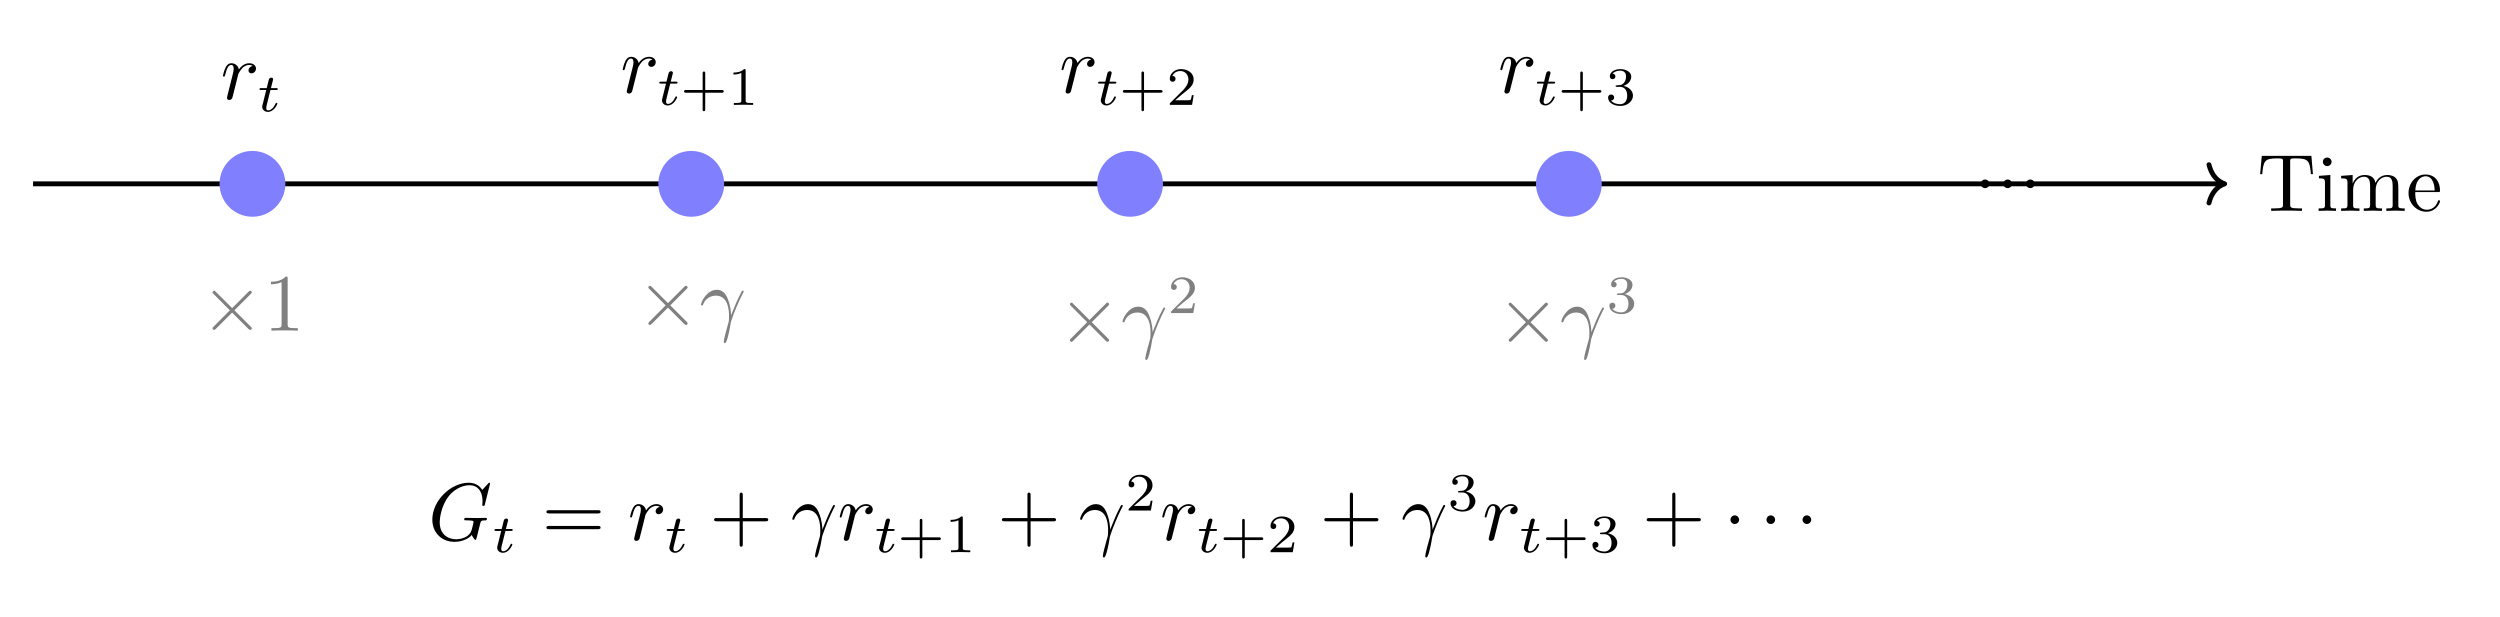
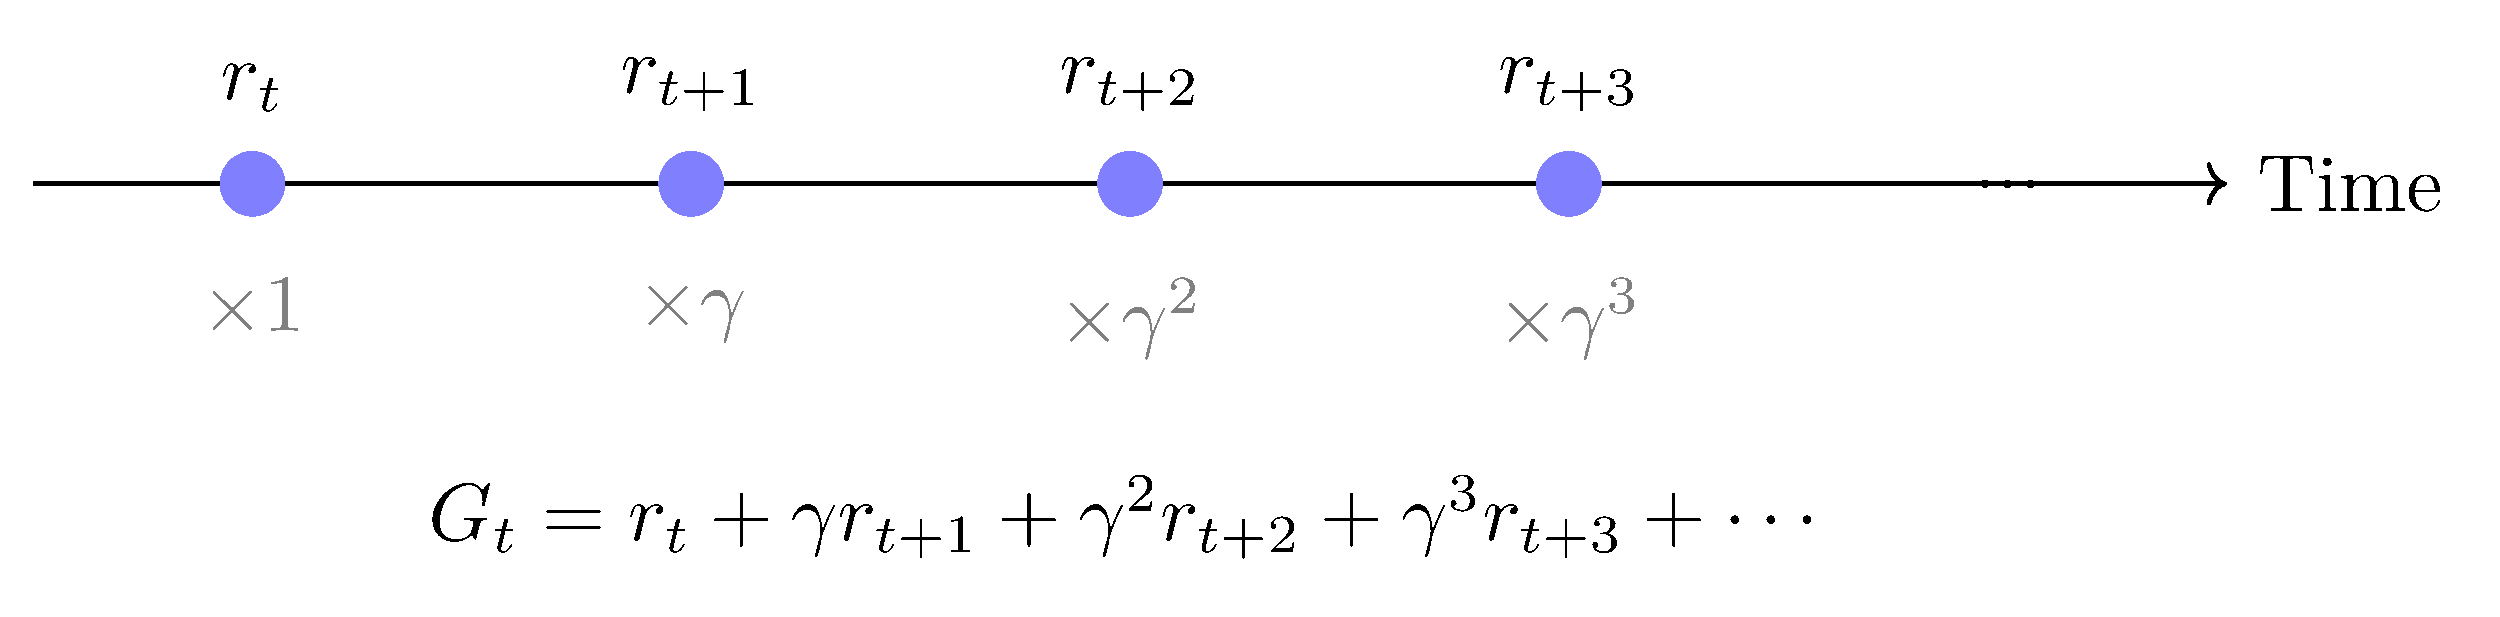
- <svg xmlns="http://www.w3.org/2000/svg" xmlns:xlink="http://www.w3.org/1999/xlink" width="406.97pt" height="100.33pt" viewBox="0 0 406.97 100.33">
+ <svg xmlns="http://www.w3.org/2000/svg" xmlns:xlink="http://www.w3.org/1999/xlink" shape-rendering="crispEdges" width="406.97pt" height="100.33pt" viewBox="0 0 406.97 100.33">
  <defs>
    <g>
      <g id="glyph-0-0">
        <path d="M 9.062 -5.984 L 8.812 -8.953 L 0.734 -8.953 L 0.469 -5.984 L 0.812 -5.984 C 1 -8.109 1.188 -8.547 3.188 -8.547 C 3.422 -8.547 3.766 -8.547 3.906 -8.516 C 4.188 -8.469 4.188 -8.328 4.188 -8.016 L 4.188 -1.047 C 4.188 -0.594 4.188 -0.406 2.797 -0.406 L 2.266 -0.406 L 2.266 0 C 2.812 -0.047 4.156 -0.047 4.766 -0.047 C 5.375 -0.047 6.734 -0.047 7.281 0 L 7.281 -0.406 L 6.75 -0.406 C 5.359 -0.406 5.359 -0.594 5.359 -1.047 L 5.359 -8.016 C 5.359 -8.281 5.359 -8.469 5.594 -8.516 C 5.75 -8.547 6.094 -8.547 6.359 -8.547 C 8.344 -8.547 8.547 -8.109 8.734 -5.984 Z M 9.062 -5.984 " />
      </g>
      <g id="glyph-0-1">
        <path d="M 3.266 0 L 3.266 -0.406 C 2.391 -0.406 2.344 -0.469 2.344 -1 L 2.344 -5.844 L 0.484 -5.703 L 0.484 -5.297 C 1.344 -5.297 1.469 -5.219 1.469 -4.562 L 1.469 -1 C 1.469 -0.406 1.328 -0.406 0.438 -0.406 L 0.438 0 L 1.891 -0.047 C 2.359 -0.047 2.812 -0.016 3.266 0 Z M 2.547 -8 C 2.547 -8.344 2.234 -8.688 1.844 -8.688 C 1.391 -8.688 1.125 -8.328 1.125 -8 C 1.125 -7.641 1.422 -7.297 1.828 -7.297 C 2.281 -7.297 2.547 -7.656 2.547 -8 Z M 2.547 -8 " />
      </g>
      <g id="glyph-0-2">
        <path d="M 10.766 0 L 10.766 -0.406 C 10.078 -0.406 9.734 -0.406 9.734 -0.812 L 9.734 -3.328 C 9.734 -4.469 9.734 -4.891 9.312 -5.359 C 9.125 -5.578 8.688 -5.844 7.922 -5.844 C 6.812 -5.844 6.234 -5.062 6.016 -4.547 C 5.828 -5.703 4.844 -5.844 4.25 -5.844 C 3.281 -5.844 2.656 -5.281 2.297 -4.453 L 2.297 -5.844 L 0.422 -5.703 L 0.422 -5.297 C 1.344 -5.297 1.453 -5.203 1.453 -4.547 L 1.453 -1 C 1.453 -0.406 1.312 -0.406 0.422 -0.406 L 0.422 0 L 1.922 -0.047 L 3.406 0 L 3.406 -0.406 C 2.516 -0.406 2.375 -0.406 2.375 -1 L 2.375 -3.438 C 2.375 -4.812 3.312 -5.562 4.156 -5.562 C 4.984 -5.562 5.141 -4.844 5.141 -4.094 L 5.141 -1 C 5.141 -0.406 4.984 -0.406 4.109 -0.406 L 4.109 0 L 5.594 -0.047 L 7.078 0 L 7.078 -0.406 C 6.188 -0.406 6.047 -0.406 6.047 -1 L 6.047 -3.438 C 6.047 -4.812 6.984 -5.562 7.828 -5.562 C 8.672 -5.562 8.812 -4.844 8.812 -4.094 L 8.812 -1 C 8.812 -0.406 8.672 -0.406 7.781 -0.406 L 7.781 0 L 9.281 -0.047 Z M 10.766 0 " />
      </g>
      <g id="glyph-0-3">
        <path d="M 5.5 -1.578 C 5.5 -1.703 5.391 -1.734 5.312 -1.734 C 5.203 -1.734 5.172 -1.656 5.141 -1.547 C 4.688 -0.188 3.5 -0.188 3.359 -0.188 C 2.703 -0.188 2.172 -0.578 1.859 -1.078 C 1.469 -1.703 1.469 -2.578 1.469 -3.062 L 5.156 -3.062 C 5.453 -3.062 5.5 -3.062 5.5 -3.328 C 5.5 -4.641 4.781 -5.922 3.125 -5.922 C 1.594 -5.922 0.375 -4.562 0.375 -2.906 C 0.375 -1.141 1.766 0.141 3.281 0.141 C 4.891 0.141 5.5 -1.328 5.5 -1.578 Z M 4.625 -3.328 L 1.484 -3.328 C 1.562 -5.312 2.672 -5.641 3.125 -5.641 C 4.484 -5.641 4.625 -3.844 4.625 -3.328 Z M 4.625 -3.328 " />
      </g>
      <g id="glyph-0-4">
        <path d="M 2.547 -0.703 C 2.547 -1.078 2.219 -1.406 1.844 -1.406 C 1.453 -1.406 1.141 -1.078 1.141 -0.703 C 1.141 -0.312 1.453 0 1.844 0 C 2.219 0 2.547 -0.312 2.547 -0.703 Z M 2.547 -0.703 " />
      </g>
      <g id="glyph-1-0">
        <path d="M 1.172 -0.781 C 1.125 -0.578 1.047 -0.281 1.047 -0.219 C 1.047 0.031 1.234 0.141 1.422 0.141 C 1.594 0.141 1.828 0.047 1.922 -0.219 C 1.953 -0.281 2.391 -2.078 2.453 -2.312 C 2.547 -2.75 2.797 -3.672 2.875 -4.031 C 2.922 -4.203 3.297 -4.828 3.609 -5.125 C 3.719 -5.219 4.109 -5.562 4.672 -5.562 C 5.016 -5.562 5.219 -5.406 5.234 -5.406 C 4.828 -5.328 4.547 -5.016 4.547 -4.672 C 4.547 -4.453 4.688 -4.203 5.047 -4.203 C 5.406 -4.203 5.766 -4.516 5.766 -4.984 C 5.766 -5.453 5.344 -5.844 4.672 -5.844 C 3.812 -5.844 3.234 -5.203 2.984 -4.828 C 2.875 -5.422 2.391 -5.844 1.766 -5.844 C 1.172 -5.844 0.906 -5.328 0.797 -5.094 C 0.562 -4.641 0.391 -3.844 0.391 -3.812 C 0.391 -3.672 0.516 -3.672 0.547 -3.672 C 0.672 -3.672 0.688 -3.688 0.766 -3.984 C 1 -4.922 1.25 -5.562 1.734 -5.562 C 1.953 -5.562 2.141 -5.453 2.141 -4.953 C 2.141 -4.672 2.109 -4.531 1.938 -3.844 Z M 1.172 -0.781 " />
      </g>
      <g id="glyph-1-1">
        <path d="M 0.547 -3.359 C 1.062 -4.891 2.5 -4.891 2.641 -4.891 C 4.641 -4.891 4.797 -2.578 4.797 -1.531 C 4.797 -0.734 4.719 -0.5 4.625 -0.234 C 4.344 0.734 3.938 2.266 3.938 2.609 C 3.938 2.75 4.016 2.844 4.109 2.844 C 4.281 2.844 4.391 2.547 4.547 2.047 C 4.844 0.938 4.969 0.188 5.031 -0.219 C 5.062 -0.391 5.078 -0.562 5.141 -0.734 C 5.562 -2.047 6.406 -4.016 6.938 -5.062 C 7.031 -5.234 7.188 -5.516 7.188 -5.578 C 7.188 -5.703 7.047 -5.703 7.031 -5.703 C 6.984 -5.703 6.906 -5.703 6.875 -5.609 C 6.188 -4.359 5.656 -3.031 5.125 -1.688 C 5.109 -2.109 5.094 -3.109 4.578 -4.391 C 4.266 -5.203 3.734 -5.844 2.812 -5.844 C 1.172 -5.844 0.234 -3.844 0.234 -3.422 C 0.234 -3.297 0.359 -3.297 0.484 -3.297 Z M 0.547 -3.359 " />
      </g>
      <g id="glyph-1-2">
        <path d="M 10.062 -9.203 C 10.062 -9.234 10.031 -9.328 9.906 -9.328 C 9.875 -9.328 9.859 -9.312 9.719 -9.172 L 8.781 -8.156 C 8.672 -8.344 8.062 -9.328 6.594 -9.328 C 3.641 -9.328 0.656 -6.406 0.656 -3.328 C 0.656 -1.234 2.125 0.297 4.281 0.297 C 4.859 0.297 5.453 0.172 5.922 -0.031 C 6.594 -0.297 6.844 -0.562 7.078 -0.828 C 7.203 -0.5 7.547 -0.016 7.672 -0.016 C 7.734 -0.016 7.766 -0.047 7.766 -0.062 C 7.797 -0.094 7.922 -0.594 8 -0.875 L 8.25 -1.891 C 8.297 -2.125 8.359 -2.344 8.422 -2.562 C 8.562 -3.156 8.578 -3.188 9.328 -3.203 C 9.391 -3.203 9.547 -3.219 9.547 -3.469 C 9.547 -3.562 9.469 -3.609 9.375 -3.609 C 9.062 -3.609 8.281 -3.578 7.984 -3.578 C 7.562 -3.578 6.531 -3.609 6.125 -3.609 C 6.016 -3.609 5.844 -3.609 5.844 -3.344 C 5.844 -3.203 5.953 -3.203 6.25 -3.203 C 6.266 -3.203 6.641 -3.203 6.953 -3.172 C 7.297 -3.141 7.359 -3.094 7.359 -2.922 C 7.359 -2.812 7.219 -2.203 7.078 -1.719 C 6.703 -0.266 4.984 -0.125 4.531 -0.125 C 3.25 -0.125 1.859 -0.875 1.859 -2.891 C 1.859 -3.312 2 -5.5 3.391 -7.219 C 4.109 -8.109 5.391 -8.922 6.703 -8.922 C 8.047 -8.922 8.828 -7.906 8.828 -6.359 C 8.828 -5.844 8.781 -5.828 8.781 -5.688 C 8.781 -5.562 8.938 -5.562 8.984 -5.562 C 9.156 -5.562 9.156 -5.578 9.219 -5.828 Z M 10.062 -9.203 " />
      </g>
      <g id="glyph-2-0">
        <path d="M 2.156 -3.469 L 3.062 -3.469 C 3.219 -3.469 3.344 -3.469 3.344 -3.656 C 3.344 -3.781 3.219 -3.781 3.078 -3.781 L 2.234 -3.781 L 2.562 -5.078 C 2.578 -5.125 2.594 -5.172 2.594 -5.203 C 2.594 -5.359 2.469 -5.484 2.297 -5.484 C 2.078 -5.484 1.938 -5.344 1.875 -5.109 C 1.812 -4.891 1.938 -5.312 1.547 -3.781 L 0.656 -3.781 C 0.484 -3.781 0.375 -3.781 0.375 -3.594 C 0.375 -3.469 0.469 -3.469 0.625 -3.469 L 1.469 -3.469 L 0.953 -1.391 C 0.891 -1.172 0.812 -0.859 0.812 -0.75 C 0.812 -0.234 1.25 0.094 1.75 0.094 C 2.734 0.094 3.281 -1.141 3.281 -1.25 C 3.281 -1.375 3.172 -1.375 3.141 -1.375 C 3.031 -1.375 3.031 -1.359 2.953 -1.203 C 2.719 -0.656 2.266 -0.156 1.781 -0.156 C 1.594 -0.156 1.469 -0.266 1.469 -0.594 C 1.469 -0.672 1.516 -0.859 1.531 -0.953 Z M 2.156 -3.469 " />
      </g>
      <g id="glyph-3-0">
        <path d="M 5.141 -3.672 L 2.5 -6.312 C 2.344 -6.469 2.312 -6.5 2.203 -6.5 C 2.078 -6.5 1.953 -6.375 1.953 -6.234 C 1.953 -6.141 1.969 -6.109 2.125 -5.969 L 4.766 -3.312 L 2.125 -0.656 C 1.969 -0.5 1.953 -0.469 1.953 -0.391 C 1.953 -0.234 2.078 -0.125 2.203 -0.125 C 2.312 -0.125 2.344 -0.141 2.5 -0.297 L 5.141 -2.938 L 7.875 -0.203 C 7.906 -0.188 8 -0.125 8.078 -0.125 C 8.234 -0.125 8.344 -0.234 8.344 -0.391 C 8.344 -0.406 8.344 -0.469 8.297 -0.531 C 8.281 -0.562 6.188 -2.641 5.516 -3.312 L 7.938 -5.734 C 8 -5.812 8.203 -5.984 8.266 -6.062 C 8.281 -6.094 8.344 -6.141 8.344 -6.234 C 8.344 -6.375 8.234 -6.5 8.078 -6.5 C 7.969 -6.5 7.922 -6.438 7.766 -6.297 Z M 5.141 -3.672 " />
      </g>
      <g id="glyph-3-1">
        <path d="M 2.547 -3.312 C 2.547 -3.688 2.219 -4.016 1.844 -4.016 C 1.453 -4.016 1.141 -3.688 1.141 -3.312 C 1.141 -2.922 1.453 -2.609 1.844 -2.609 C 2.219 -2.609 2.547 -2.922 2.547 -3.312 Z M 2.547 -3.312 " />
      </g>
      <g id="glyph-4-0">
        <path d="M 3.891 -8.469 C 3.891 -8.781 3.891 -8.812 3.594 -8.812 C 2.766 -7.969 1.594 -7.969 1.172 -7.969 L 1.172 -7.562 C 1.438 -7.562 2.219 -7.562 2.906 -7.906 L 2.906 -1.047 C 2.906 -0.562 2.875 -0.406 1.688 -0.406 L 1.25 -0.406 L 1.25 0 C 1.719 -0.047 2.875 -0.047 3.406 -0.047 C 3.938 -0.047 5.078 -0.047 5.547 0 L 5.547 -0.406 L 5.125 -0.406 C 3.938 -0.406 3.891 -0.562 3.891 -1.047 Z M 3.891 -8.469 " />
      </g>
      <g id="glyph-4-1">
        <path d="M 9.094 -4.328 C 9.297 -4.328 9.547 -4.328 9.547 -4.594 C 9.547 -4.859 9.297 -4.859 9.109 -4.859 L 1.172 -4.859 C 1 -4.859 0.734 -4.859 0.734 -4.594 C 0.734 -4.328 1 -4.328 1.188 -4.328 Z M 9.109 -1.766 C 9.297 -1.766 9.547 -1.766 9.547 -2.031 C 9.547 -2.297 9.297 -2.297 9.094 -2.297 L 1.188 -2.297 C 1 -2.297 0.734 -2.297 0.734 -2.031 C 0.734 -1.766 1 -1.766 1.172 -1.766 Z M 9.109 -1.766 " />
      </g>
      <g id="glyph-4-2">
        <path d="M 5.406 -3.047 L 9.109 -3.047 C 9.297 -3.047 9.547 -3.047 9.547 -3.312 C 9.547 -3.578 9.297 -3.578 9.109 -3.578 L 5.406 -3.578 L 5.406 -7.281 C 5.406 -7.469 5.406 -7.719 5.141 -7.719 C 4.891 -7.719 4.891 -7.469 4.891 -7.281 L 4.891 -3.578 L 1.172 -3.578 C 1 -3.578 0.734 -3.578 0.734 -3.312 C 0.734 -3.047 1 -3.047 1.172 -3.047 L 4.891 -3.047 L 4.891 0.656 C 4.891 0.844 4.891 1.094 5.141 1.094 C 5.406 1.094 5.406 0.844 5.406 0.656 Z M 5.406 -3.047 " />
      </g>
      <g id="glyph-5-0">
        <path d="M 4.062 -1.984 L 6.75 -1.984 C 6.859 -1.984 7.078 -1.984 7.078 -2.188 C 7.078 -2.422 6.875 -2.422 6.75 -2.422 L 4.062 -2.422 L 4.062 -5.109 C 4.062 -5.219 4.062 -5.438 3.859 -5.438 C 3.641 -5.438 3.641 -5.234 3.641 -5.109 L 3.641 -2.422 L 0.938 -2.422 C 0.828 -2.422 0.609 -2.422 0.609 -2.203 C 0.609 -1.984 0.812 -1.984 0.938 -1.984 L 3.641 -1.984 L 3.641 0.719 C 3.641 0.828 3.641 1.031 3.844 1.031 C 4.062 1.031 4.062 0.828 4.062 0.719 Z M 4.062 -1.984 " />
      </g>
      <g id="glyph-5-1">
        <path d="M 2.938 -5.578 C 2.938 -5.828 2.922 -5.828 2.672 -5.828 C 2.109 -5.281 1.312 -5.266 0.953 -5.266 L 0.953 -4.953 C 1.172 -4.953 1.75 -4.953 2.234 -5.203 L 2.234 -0.719 C 2.234 -0.438 2.234 -0.312 1.359 -0.312 L 1.016 -0.312 L 1.016 0 C 1.172 -0.016 2.25 -0.031 2.578 -0.031 C 2.859 -0.031 3.953 -0.016 4.156 0 L 4.156 -0.312 L 3.812 -0.312 C 2.938 -0.312 2.938 -0.438 2.938 -0.719 Z M 2.938 -5.578 " />
      </g>
      <g id="glyph-5-2">
        <path d="M 4.438 -1.594 L 4.141 -1.594 C 4.109 -1.406 4.016 -0.891 3.906 -0.797 C 3.844 -0.75 3.156 -0.75 3.031 -0.75 L 1.422 -0.75 C 2.344 -1.562 2.656 -1.812 3.172 -2.219 C 3.828 -2.734 4.438 -3.281 4.438 -4.125 C 4.438 -5.188 3.5 -5.828 2.375 -5.828 C 1.297 -5.828 0.547 -5.062 0.547 -4.266 C 0.547 -3.812 0.938 -3.766 1.016 -3.766 C 1.234 -3.766 1.484 -3.922 1.484 -4.234 C 1.484 -4.391 1.422 -4.703 0.969 -4.703 C 1.234 -5.328 1.828 -5.516 2.25 -5.516 C 3.125 -5.516 3.578 -4.828 3.578 -4.125 C 3.578 -3.359 3.031 -2.75 2.75 -2.438 L 0.641 -0.344 C 0.547 -0.266 0.547 -0.25 0.547 0 L 4.172 0 Z M 4.438 -1.594 " />
      </g>
      <g id="glyph-5-3">
        <path d="M 2.391 -2.938 C 3.078 -2.938 3.578 -2.453 3.578 -1.516 C 3.578 -0.438 2.938 -0.109 2.438 -0.109 C 2.078 -0.109 1.312 -0.203 0.938 -0.719 C 1.359 -0.734 1.453 -1.031 1.453 -1.219 C 1.453 -1.5 1.234 -1.688 0.969 -1.688 C 0.719 -1.688 0.469 -1.547 0.469 -1.188 C 0.469 -0.359 1.391 0.172 2.453 0.172 C 3.672 0.172 4.516 -0.641 4.516 -1.516 C 4.516 -2.203 3.953 -2.891 2.984 -3.094 C 3.906 -3.422 4.234 -4.078 4.234 -4.625 C 4.234 -5.312 3.438 -5.828 2.469 -5.828 C 1.5 -5.828 0.75 -5.359 0.75 -4.656 C 0.75 -4.359 0.938 -4.188 1.203 -4.188 C 1.469 -4.188 1.656 -4.391 1.656 -4.641 C 1.656 -4.891 1.469 -5.078 1.203 -5.094 C 1.516 -5.484 2.109 -5.578 2.438 -5.578 C 2.844 -5.578 3.391 -5.391 3.391 -4.625 C 3.391 -4.25 3.266 -3.844 3.031 -3.578 C 2.75 -3.234 2.5 -3.219 2.062 -3.203 C 1.844 -3.172 1.828 -3.172 1.781 -3.172 C 1.766 -3.172 1.688 -3.156 1.688 -3.062 C 1.688 -2.938 1.781 -2.938 1.922 -2.938 Z M 2.391 -2.938 " />
      </g>
    </g>
  </defs>
  <path fill="none" stroke-width="0.797" stroke-linecap="butt" stroke-linejoin="miter" stroke="rgb(0%, 0%, 0%)" stroke-opacity="1" stroke-miterlimit="10" d="M -0.001 0 L 356.366 0 " transform="matrix(1, 0, 0, -1, 5.38, 29.926)" />
  <path fill="none" stroke-width="0.797" stroke-linecap="round" stroke-linejoin="round" stroke="rgb(0%, 0%, 0%)" stroke-opacity="1" stroke-miterlimit="10" d="M -2.552 3.11 C -2.083 1.242 -1.048 0.363 -0.001 0 C -1.048 -0.363 -2.083 -1.246 -2.552 -3.109 " transform="matrix(1, 0, 0, -1, 362.1454, 29.926)" />
  <g fill="rgb(0%, 0%, 0%)" fill-opacity="1">
    <use xlink:href="#glyph-0-0" x="367.455" y="34.331" />
    <use xlink:href="#glyph-0-1" x="377.007" y="34.331" />
    <use xlink:href="#glyph-0-2" x="380.685" y="34.331" />
    <use xlink:href="#glyph-0-3" x="391.705" y="34.331" />
  </g>
  <path fill-rule="nonzero" fill="rgb(50%, 50%, 100%)" fill-opacity="1" d="M 46.453 29.926 C 46.453 26.969 44.055 24.57 41.098 24.57 C 38.137 24.57 35.738 26.969 35.738 29.926 C 35.738 32.883 38.137 35.285 41.098 35.285 C 44.055 35.285 46.453 32.883 46.453 29.926 Z M 46.453 29.926 " />
  <g fill="rgb(0%, 0%, 0%)" fill-opacity="1">
    <use xlink:href="#glyph-1-0" x="35.902" y="16.138" />
  </g>
  <g fill="rgb(0%, 0%, 0%)" fill-opacity="1">
    <use xlink:href="#glyph-2-0" x="41.871" y="18.123" />
  </g>
  <g fill="rgb(50%, 50%, 50%)" fill-opacity="1">
    <use xlink:href="#glyph-3-0" x="32.644" y="53.827" />
  </g>
  <g fill="rgb(50%, 50%, 50%)" fill-opacity="1">
    <use xlink:href="#glyph-4-0" x="42.934" y="53.827" />
  </g>
  <path fill-rule="nonzero" fill="rgb(50%, 50%, 100%)" fill-opacity="1" d="M 117.887 29.926 C 117.887 26.969 115.488 24.57 112.527 24.57 C 109.57 24.57 107.172 26.969 107.172 29.926 C 107.172 32.883 109.57 35.285 112.527 35.285 C 115.488 35.285 117.887 32.883 117.887 29.926 Z M 117.887 29.926 " />
  <g fill="rgb(0%, 0%, 0%)" fill-opacity="1">
    <use xlink:href="#glyph-1-0" x="100.98" y="15.091" />
  </g>
  <g fill="rgb(0%, 0%, 0%)" fill-opacity="1">
    <use xlink:href="#glyph-2-0" x="106.949" y="17.076" />
  </g>
  <g fill="rgb(0%, 0%, 0%)" fill-opacity="1">
    <use xlink:href="#glyph-5-0" x="110.741" y="17.076" />
    <use xlink:href="#glyph-5-1" x="118.447" y="17.076" />
  </g>
  <g fill="rgb(50%, 50%, 50%)" fill-opacity="1">
    <use xlink:href="#glyph-3-0" x="103.592" y="53.019" />
  </g>
  <g fill="rgb(50%, 50%, 50%)" fill-opacity="1">
    <use xlink:href="#glyph-1-1" x="113.882" y="53.019" />
  </g>
  <path fill-rule="nonzero" fill="rgb(50%, 50%, 100%)" fill-opacity="1" d="M 189.32 29.926 C 189.32 26.969 186.922 24.57 183.961 24.57 C 181.004 24.57 178.605 26.969 178.605 29.926 C 178.605 32.883 181.004 35.285 183.961 35.285 C 186.922 35.285 189.32 32.883 189.32 29.926 Z M 189.32 29.926 " />
  <g fill="rgb(0%, 0%, 0%)" fill-opacity="1">
    <use xlink:href="#glyph-1-0" x="172.413" y="15.091" />
  </g>
  <g fill="rgb(0%, 0%, 0%)" fill-opacity="1">
    <use xlink:href="#glyph-2-0" x="178.382" y="17.076" />
  </g>
  <g fill="rgb(0%, 0%, 0%)" fill-opacity="1">
    <use xlink:href="#glyph-5-0" x="182.174" y="17.076" />
    <use xlink:href="#glyph-5-2" x="189.88" y="17.076" />
  </g>
  <g fill="rgb(50%, 50%, 50%)" fill-opacity="1">
    <use xlink:href="#glyph-3-0" x="172.209" y="55.765" />
  </g>
  <g fill="rgb(50%, 50%, 50%)" fill-opacity="1">
    <use xlink:href="#glyph-1-1" x="182.499" y="55.765" />
  </g>
  <g fill="rgb(50%, 50%, 50%)" fill-opacity="1">
    <use xlink:href="#glyph-5-2" x="190.083" y="50.965" />
  </g>
  <path fill-rule="nonzero" fill="rgb(50%, 50%, 100%)" fill-opacity="1" d="M 260.75 29.926 C 260.75 26.969 258.352 24.57 255.395 24.57 C 252.438 24.57 250.039 26.969 250.039 29.926 C 250.039 32.883 252.438 35.285 255.395 35.285 C 258.352 35.285 260.75 32.883 260.75 29.926 Z M 260.75 29.926 " />
  <g fill="rgb(0%, 0%, 0%)" fill-opacity="1">
    <use xlink:href="#glyph-1-0" x="243.845" y="15.091" />
  </g>
  <g fill="rgb(0%, 0%, 0%)" fill-opacity="1">
    <use xlink:href="#glyph-2-0" x="249.814" y="17.076" />
  </g>
  <g fill="rgb(0%, 0%, 0%)" fill-opacity="1">
    <use xlink:href="#glyph-5-0" x="253.606" y="17.076" />
    <use xlink:href="#glyph-5-3" x="261.312" y="17.076" />
  </g>
  <g fill="rgb(50%, 50%, 50%)" fill-opacity="1">
    <use xlink:href="#glyph-3-0" x="243.642" y="55.765" />
  </g>
  <g fill="rgb(50%, 50%, 50%)" fill-opacity="1">
    <use xlink:href="#glyph-1-1" x="253.932" y="55.765" />
  </g>
  <g fill="rgb(50%, 50%, 50%)" fill-opacity="1">
    <use xlink:href="#glyph-5-3" x="261.516" y="50.965" />
  </g>
  <g fill="rgb(0%, 0%, 0%)" fill-opacity="1">
    <use xlink:href="#glyph-0-4" x="321.311" y="30.627" />
    <use xlink:href="#glyph-0-4" x="324.989" y="30.627" />
    <use xlink:href="#glyph-0-4" x="328.667" y="30.627" />
  </g>
  <g fill="rgb(0%, 0%, 0%)" fill-opacity="1">
    <use xlink:href="#glyph-1-2" x="69.722" y="87.91" />
  </g>
  <g fill="rgb(0%, 0%, 0%)" fill-opacity="1">
    <use xlink:href="#glyph-2-0" x="80.123" y="89.895" />
  </g>
  <g fill="rgb(0%, 0%, 0%)" fill-opacity="1">
    <use xlink:href="#glyph-4-1" x="88.219" y="87.91" />
  </g>
  <g fill="rgb(0%, 0%, 0%)" fill-opacity="1">
    <use xlink:href="#glyph-1-0" x="102.183" y="87.91" />
  </g>
  <g fill="rgb(0%, 0%, 0%)" fill-opacity="1">
    <use xlink:href="#glyph-2-0" x="108.152" y="89.895" />
  </g>
  <g fill="rgb(0%, 0%, 0%)" fill-opacity="1">
    <use xlink:href="#glyph-4-2" x="115.511" y="87.91" />
  </g>
  <g fill="rgb(0%, 0%, 0%)" fill-opacity="1">
    <use xlink:href="#glyph-1-1" x="128.741" y="87.91" />
  </g>
  <g fill="rgb(0%, 0%, 0%)" fill-opacity="1">
    <use xlink:href="#glyph-1-0" x="136.308" y="87.91" />
  </g>
  <g fill="rgb(0%, 0%, 0%)" fill-opacity="1">
    <use xlink:href="#glyph-2-0" x="142.294" y="89.895" />
  </g>
  <g fill="rgb(0%, 0%, 0%)" fill-opacity="1">
    <use xlink:href="#glyph-5-0" x="146.086" y="89.895" />
    <use xlink:href="#glyph-5-1" x="153.792" y="89.895" />
  </g>
  <g fill="rgb(0%, 0%, 0%)" fill-opacity="1">
    <use xlink:href="#glyph-4-2" x="162.363" y="87.91" />
  </g>
  <g fill="rgb(0%, 0%, 0%)" fill-opacity="1">
    <use xlink:href="#glyph-1-1" x="175.593" y="87.91" />
  </g>
  <g fill="rgb(0%, 0%, 0%)" fill-opacity="1">
    <use xlink:href="#glyph-5-2" x="183.178" y="83.11" />
  </g>
  <g fill="rgb(0%, 0%, 0%)" fill-opacity="1">
    <use xlink:href="#glyph-1-0" x="188.809" y="87.91" />
  </g>
  <g fill="rgb(0%, 0%, 0%)" fill-opacity="1">
    <use xlink:href="#glyph-2-0" x="194.778" y="89.895" />
  </g>
  <g fill="rgb(0%, 0%, 0%)" fill-opacity="1">
    <use xlink:href="#glyph-5-0" x="198.57" y="89.895" />
    <use xlink:href="#glyph-5-2" x="206.276" y="89.895" />
  </g>
  <g fill="rgb(0%, 0%, 0%)" fill-opacity="1">
    <use xlink:href="#glyph-4-2" x="214.847" y="87.91" />
  </g>
  <g fill="rgb(0%, 0%, 0%)" fill-opacity="1">
    <use xlink:href="#glyph-1-1" x="228.076" y="87.91" />
  </g>
  <g fill="rgb(0%, 0%, 0%)" fill-opacity="1">
    <use xlink:href="#glyph-5-3" x="235.661" y="83.11" />
  </g>
  <g fill="rgb(0%, 0%, 0%)" fill-opacity="1">
    <use xlink:href="#glyph-1-0" x="241.292" y="87.91" />
  </g>
  <g fill="rgb(0%, 0%, 0%)" fill-opacity="1">
    <use xlink:href="#glyph-2-0" x="247.261" y="89.895" />
  </g>
  <g fill="rgb(0%, 0%, 0%)" fill-opacity="1">
    <use xlink:href="#glyph-5-0" x="251.053" y="89.895" />
    <use xlink:href="#glyph-5-3" x="258.759" y="89.895" />
  </g>
  <g fill="rgb(0%, 0%, 0%)" fill-opacity="1">
    <use xlink:href="#glyph-4-2" x="267.33" y="87.91" />
  </g>
  <g fill="rgb(0%, 0%, 0%)" fill-opacity="1">
    <use xlink:href="#glyph-3-1" x="280.56" y="87.91" />
  </g>
  <g fill="rgb(0%, 0%, 0%)" fill-opacity="1">
    <use xlink:href="#glyph-3-1" x="286.42" y="87.91" />
  </g>
  <g fill="rgb(0%, 0%, 0%)" fill-opacity="1">
    <use xlink:href="#glyph-3-1" x="292.294" y="87.91" />
  </g>
</svg>
